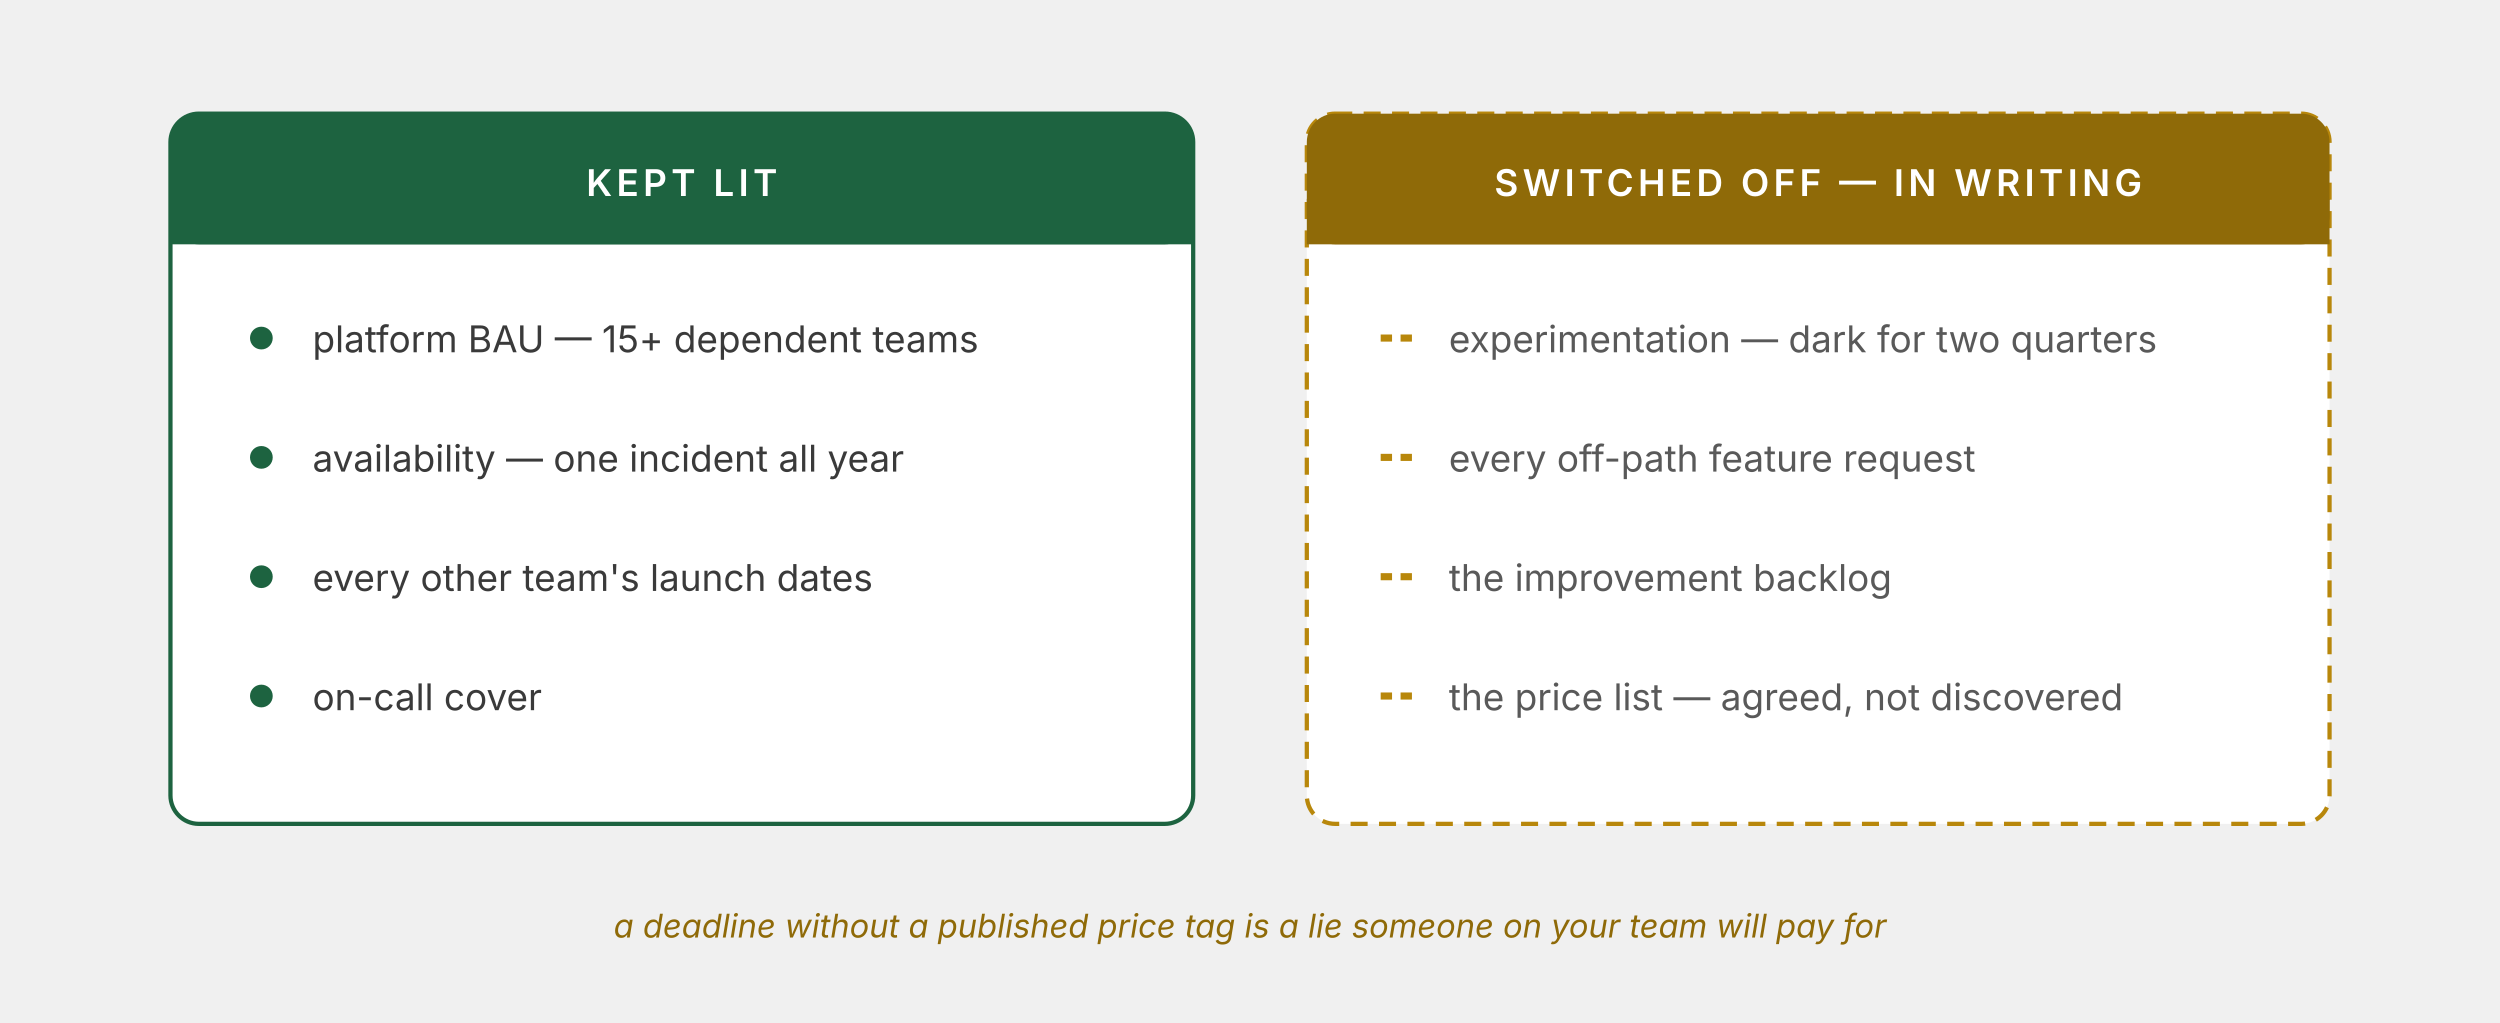
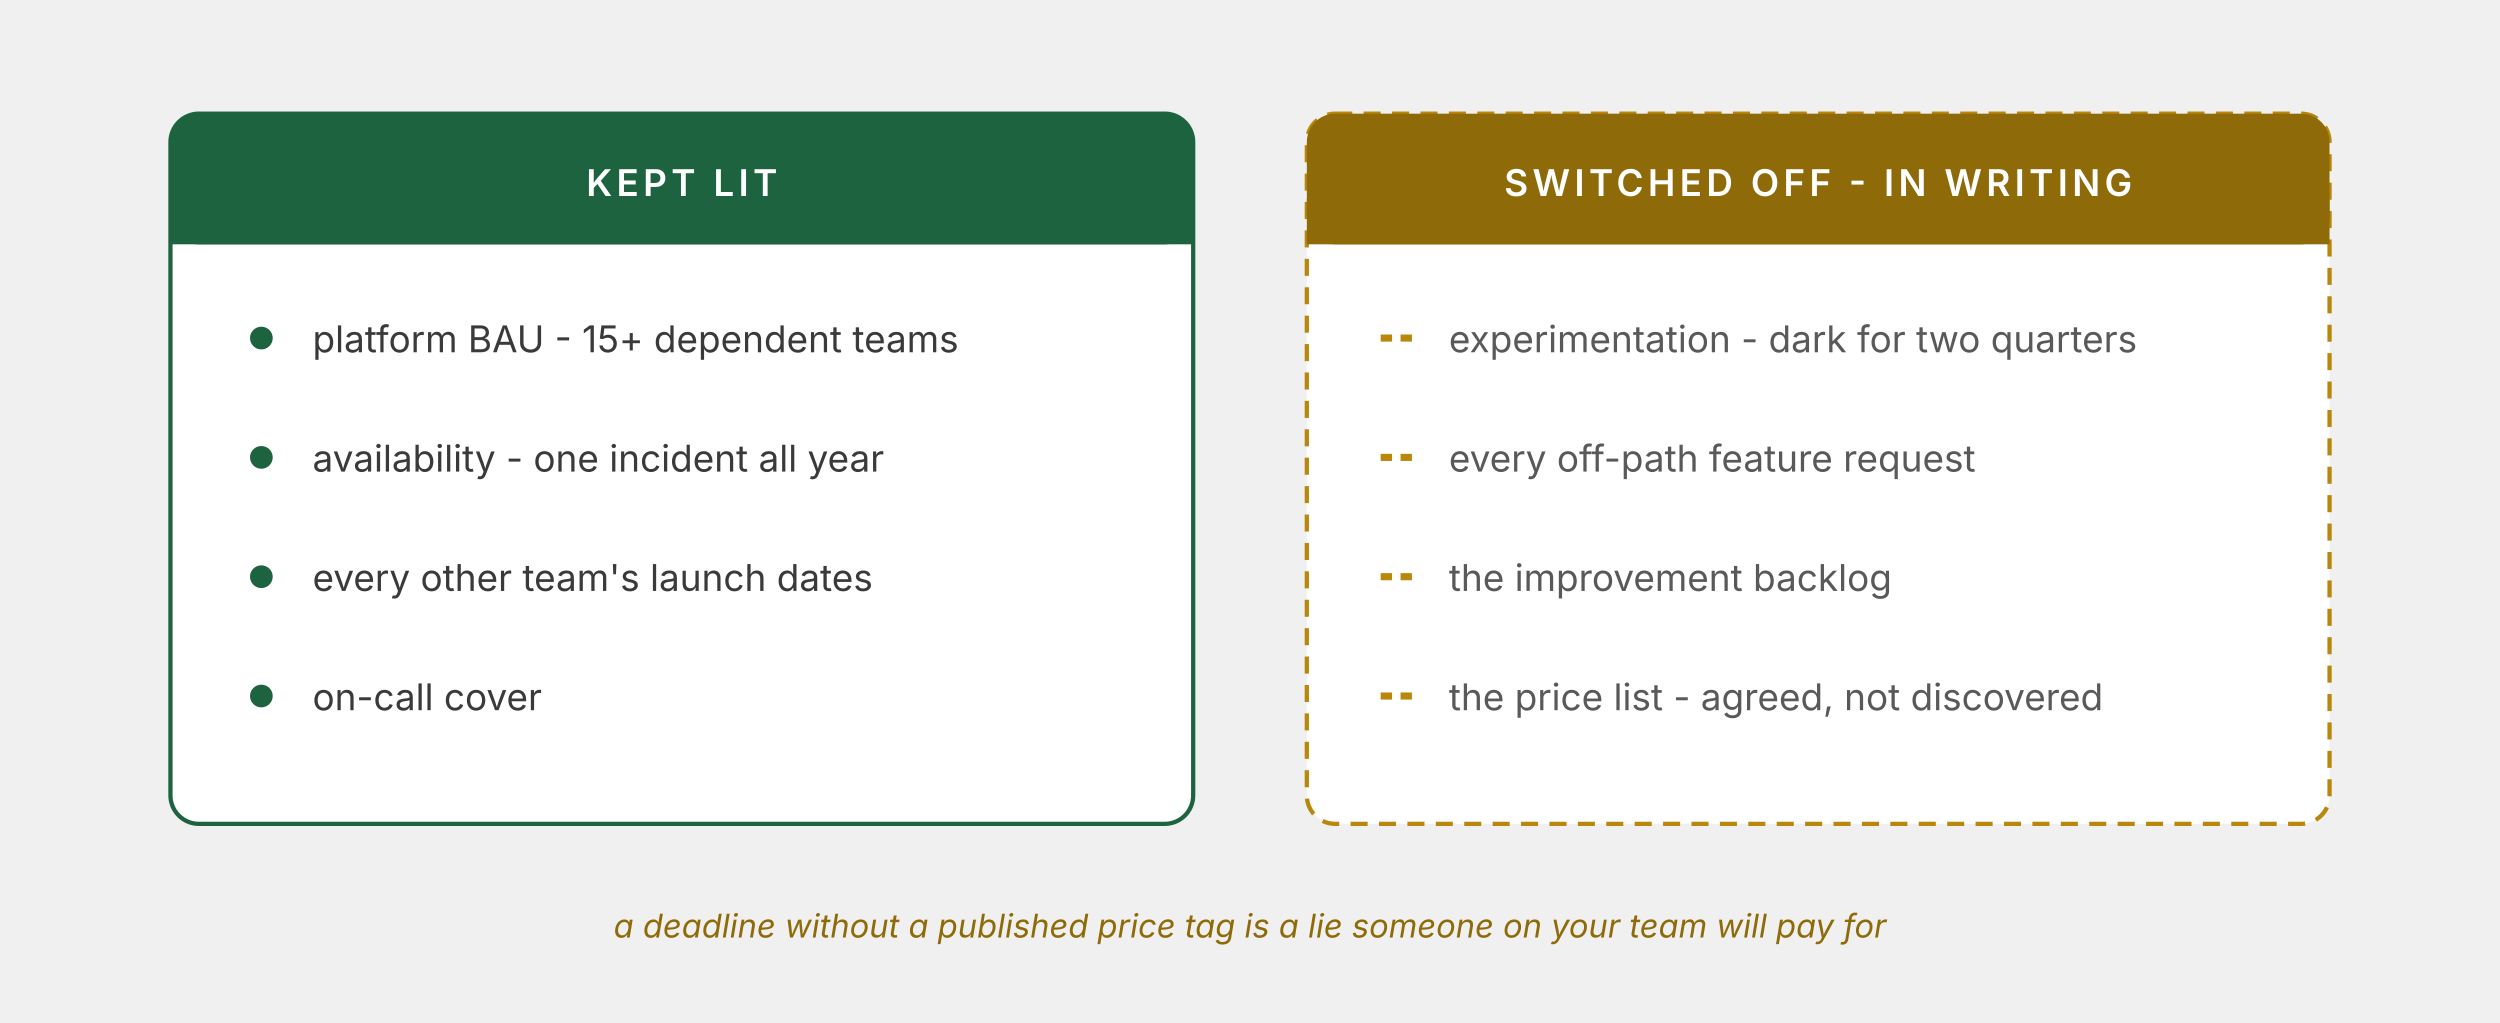
<svg xmlns="http://www.w3.org/2000/svg" viewBox="0 0 880 360" role="img" aria-labelledby="pt2-title pt2-desc">
  <style>
    .ht { font: 600 13px "Inter", -apple-system, "Segoe UI", Roboto, Helvetica, Arial, sans-serif; letter-spacing: 1.5px; fill: #ffffff; }
    .row { font: 400 13px "Inter", -apple-system, "Segoe UI", Roboto, Helvetica, Arial, sans-serif; fill: #3a3a3a; }
    .rowd { font: 400 13px "Inter", -apple-system, "Segoe UI", Roboto, Helvetica, Arial, sans-serif; fill: #595959; }
    .foot { font: italic 400 11.5px "Inter", -apple-system, "Segoe UI", Roboto, Helvetica, Arial, sans-serif; fill: #8f6a08; }
  </style>
  <rect x="60" y="40" width="360" height="250" rx="10" fill="#ffffff" stroke="#1d6340" stroke-width="1.5" />
  <rect x="60" y="40" width="360" height="46" rx="10" fill="#1d6340" />
  <rect x="60" y="70" width="360" height="16" fill="#1d6340" />
  <text x="240" y="69" text-anchor="middle" class="ht">KEPT LIT</text>
  <circle cx="92" cy="119" r="4" fill="#1d6340" />
-   <text x="110" y="124" class="row">platform BAU — 15+ dependent teams</text>
+   <text x="110" y="124" class="row">platform BAU - 15+ dependent teams</text>
  <circle cx="92" cy="161" r="4" fill="#1d6340" />
-   <text x="110" y="166" class="row">availability — one incident all year</text>
+   <text x="110" y="166" class="row">availability - one incident all year</text>
  <circle cx="92" cy="203" r="4" fill="#1d6340" />
  <text x="110" y="208" class="row">every other team's launch dates</text>
  <circle cx="92" cy="245" r="4" fill="#1d6340" />
  <text x="110" y="250" class="row">on-call cover</text>
  <rect x="460" y="40" width="360" height="250" rx="10" fill="#ffffff" stroke="#b8870b" stroke-width="1.5" stroke-dasharray="6 4" />
  <rect x="460" y="40" width="360" height="46" rx="10" fill="#8f6a08" />
  <rect x="460" y="70" width="360" height="16" fill="#8f6a08" />
-   <text x="640" y="69" text-anchor="middle" class="ht">SWITCHED OFF — IN WRITING</text>
+   <text x="640" y="69" text-anchor="middle" class="ht">SWITCHED OFF - IN WRITING</text>
  <line x1="486" y1="119" x2="498" y2="119" stroke="#b8870b" stroke-width="2.5" stroke-dasharray="4 3" />
-   <text x="510" y="124" class="rowd">experimentation — dark for two quarters</text>
+   <text x="510" y="124" class="rowd">experimentation - dark for two quarters</text>
  <line x1="486" y1="161" x2="498" y2="161" stroke="#b8870b" stroke-width="2.5" stroke-dasharray="4 3" />
  <text x="510" y="166" class="rowd">every off-path feature request</text>
  <line x1="486" y1="203" x2="498" y2="203" stroke="#b8870b" stroke-width="2.5" stroke-dasharray="4 3" />
  <text x="510" y="208" class="rowd">the improvement backlog</text>
  <line x1="486" y1="245" x2="498" y2="245" stroke="#b8870b" stroke-width="2.5" stroke-dasharray="4 3" />
-   <text x="510" y="250" class="rowd">the price list — agreed, not discovered</text>
+   <text x="510" y="250" class="rowd">the price list - agreed, not discovered</text>
  <text x="440" y="330" text-anchor="middle" class="foot">a deadline without a published price tag is a lie someone on your team will pay for</text>
</svg>
